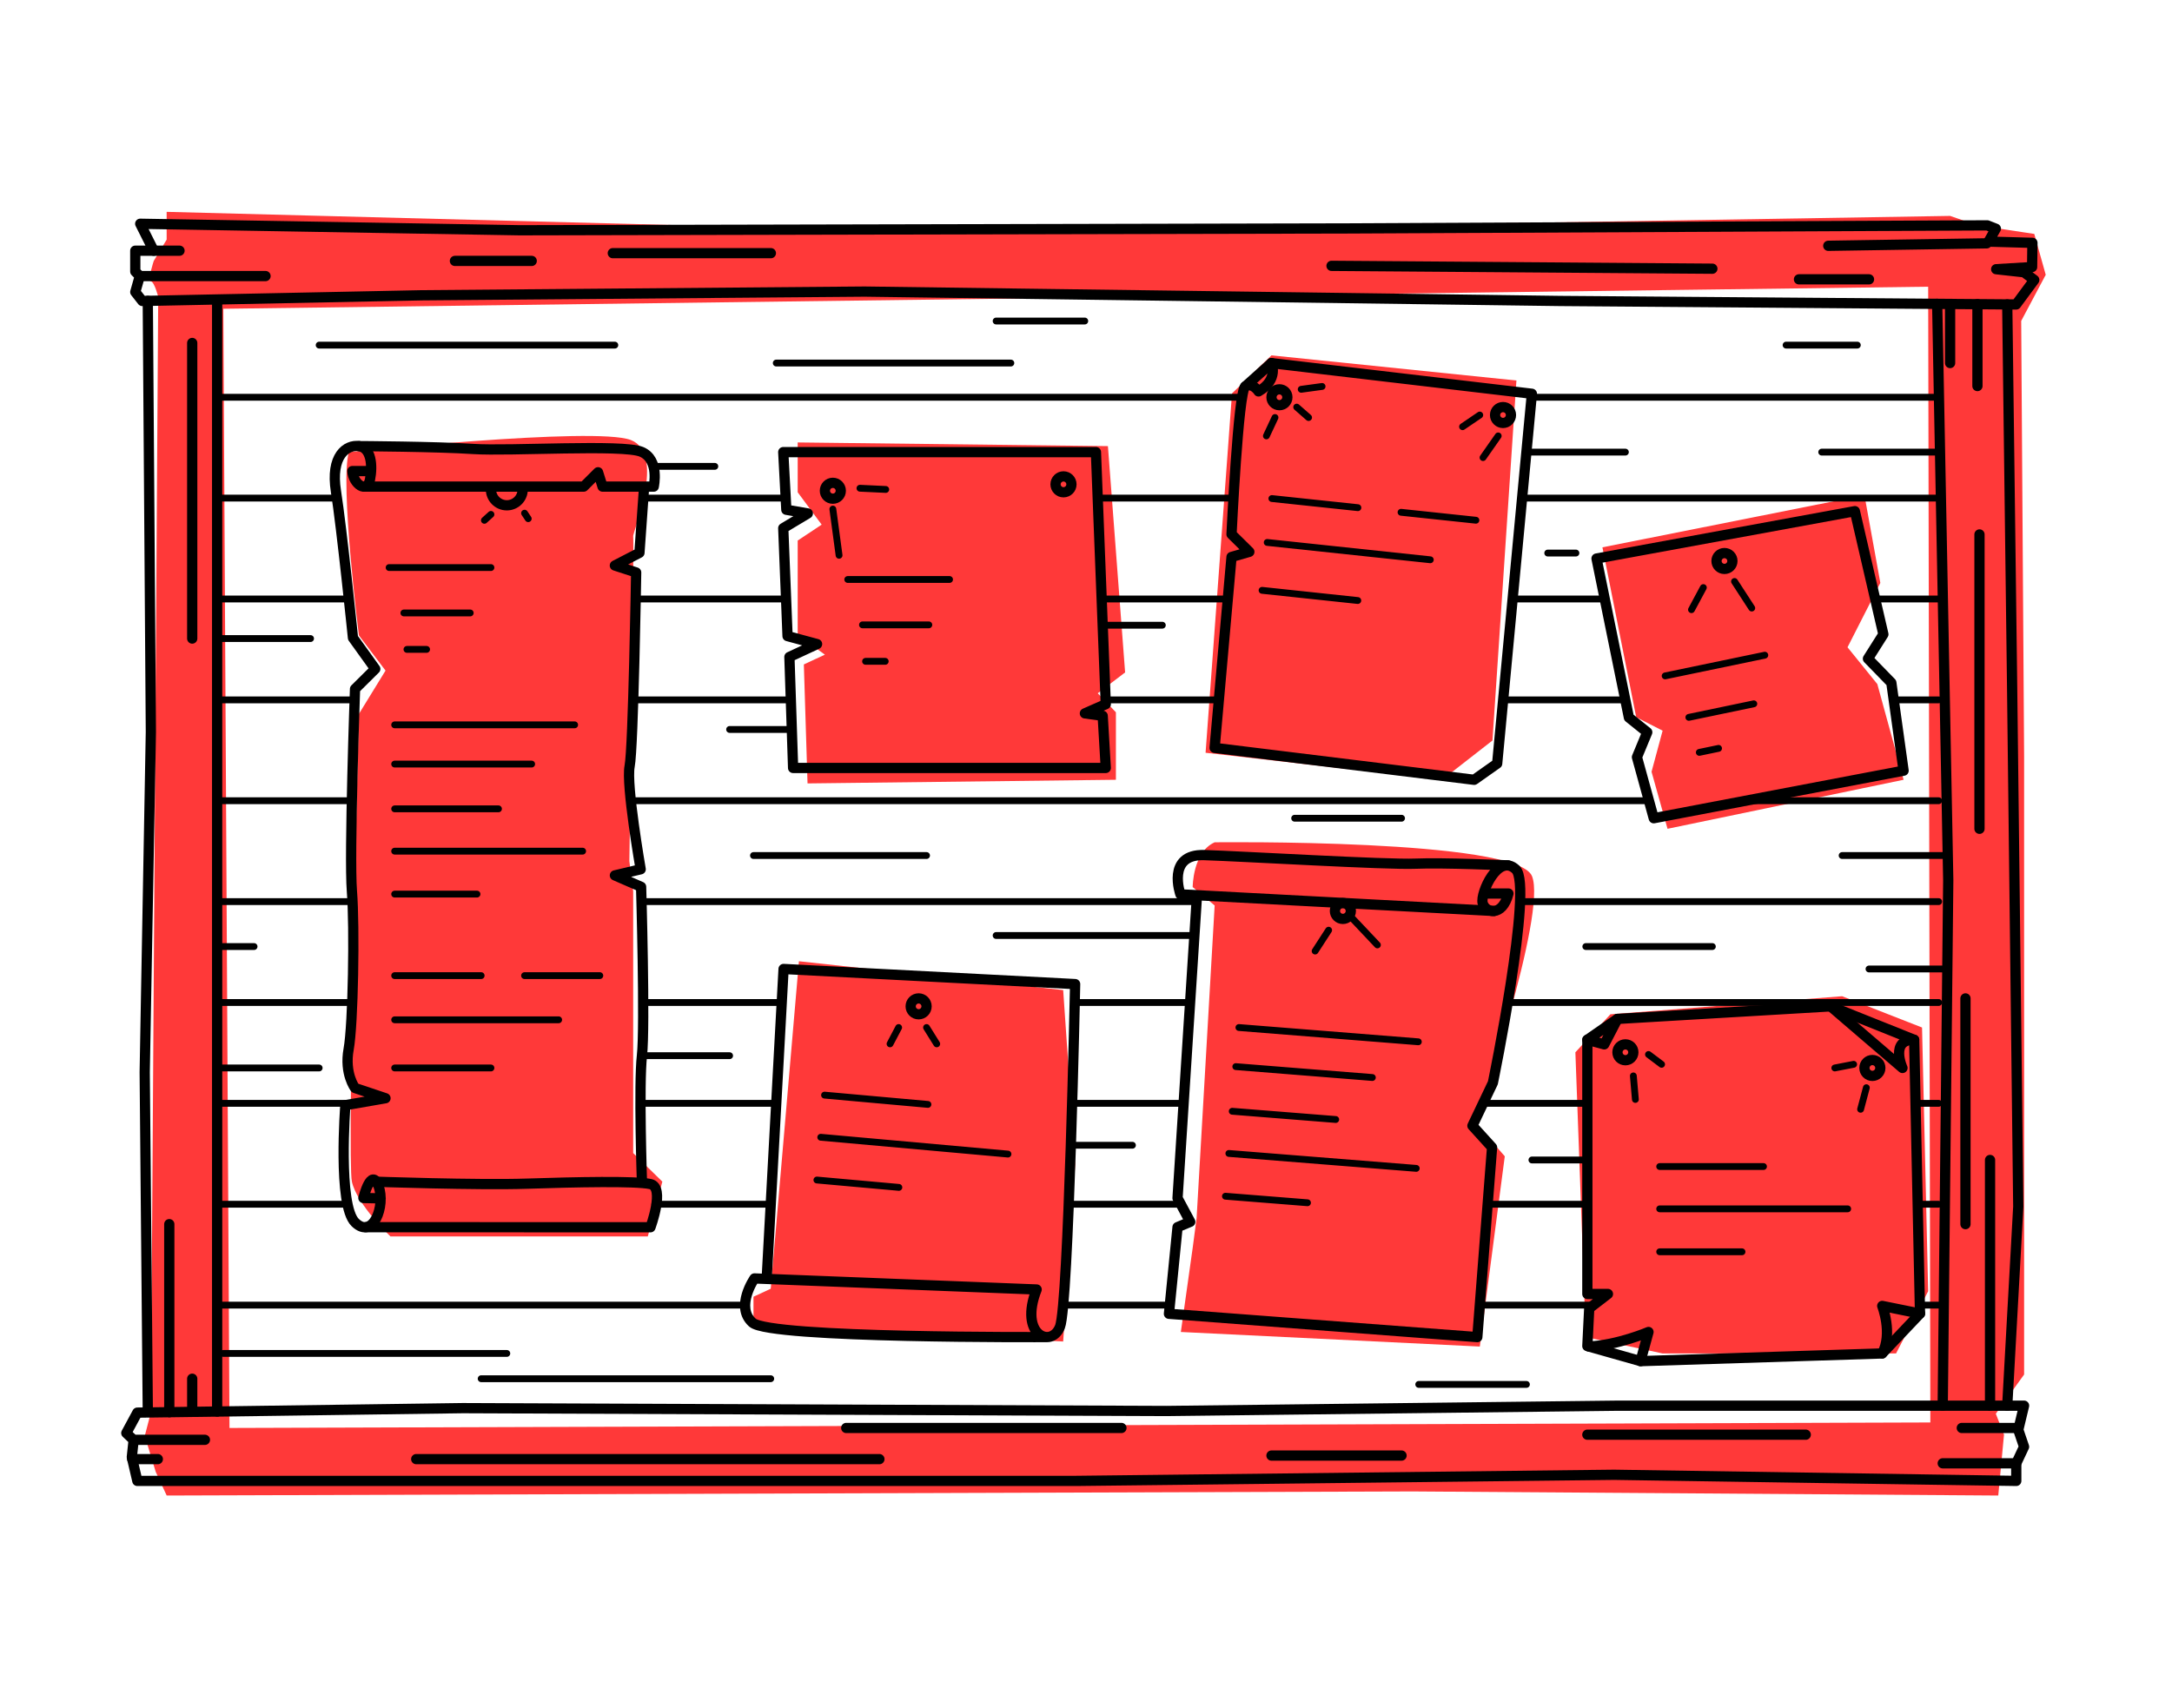
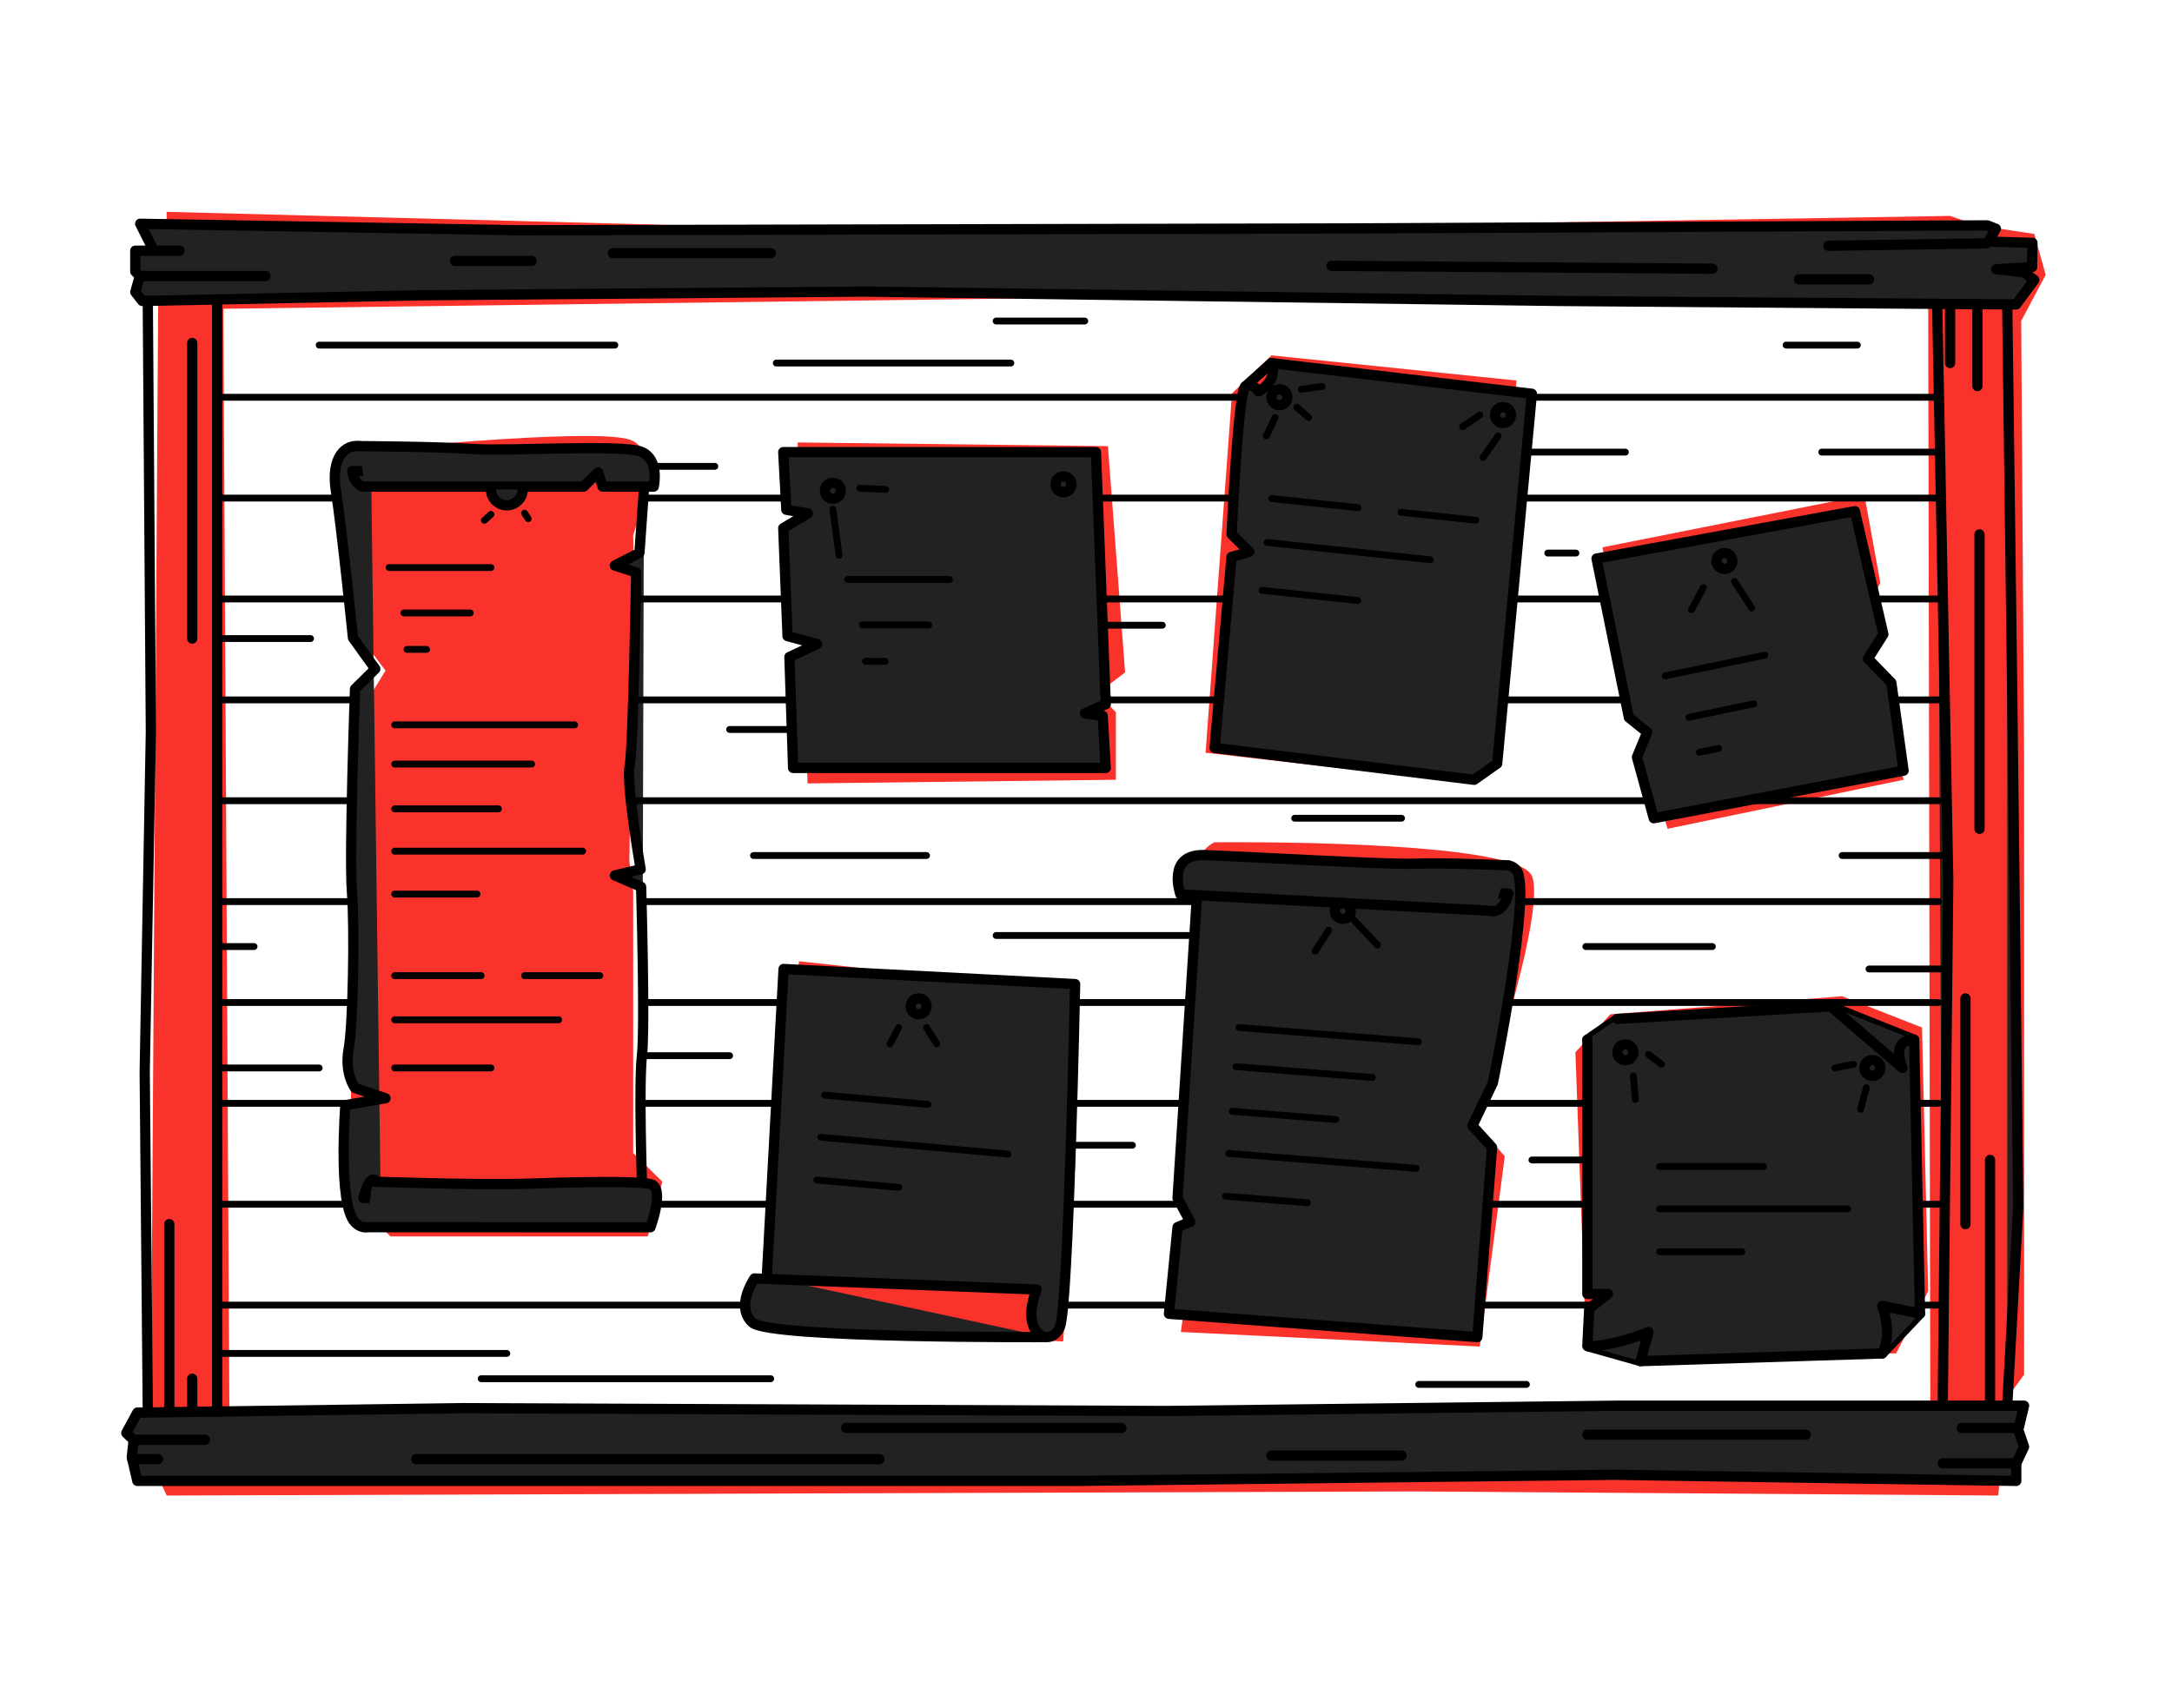
- <svg xmlns="http://www.w3.org/2000/svg" fill="none" height="500" viewBox="0 0 636 500" width="636">
-   <path d="m599.028 80.472-3.354-11.976-16.636-2.504-8.003-2.767-292.896 4.792-229.34-5.983v8.14l-3.776 6.227s-1.916 5.749-.836 5.983c1.08.244 2.142 4.548 2.142 4.548l-2.142 326.656-1.794 6.874 3.203 10.532 3.213 6.939 364.84-1.2 171.477 1.2 1.682-17.837-2.396-6.105 8.285-11.497v-181.015l-.854-127.504 7.195-13.533zm-531.827 337.676-1.804-327.735 499.204-6.461.638 332.583-498.048 1.613z" fill="#ff3939" />
-   <path d="m102.163 132.39c-2.706 8.9 2.93 53.68 2.93 53.68l7.797 10.297-7.797 12.689s-3.513 130.242-2.057 136.957c1.456 6.705 11.291 16.046 11.291 16.046h75.364l4.255-16.046-8.539-8.366v-76.628l-1.118-8.862s1.447-94.099 1.118-95.056c-.329-.956 9.788-24.223-.704-28.256-10.493-4.032-82.54 3.554-82.54 3.554z" fill="#ff3939" />
-   <path d="m233.577 129.559v14.592l7.017 9.472-7.017 4.67v27.656l7.965 5.749-6.162 2.869 1.08 34.84 90.299-1.069v-19.76l-5.316-5.571 8.012-6.105-5.035-66.265z" fill="#ff3939" />
-   <path d="m372.308 104.059-11.554 11.141-7.74 105.231 69.258 7.905 14.747-11.497 7.017-105.419z" fill="#ff3939" />
-   <path d="m469.22 160.271 9.891 49.742 7.731 3.948-3.241 12.032 4.678 16.702 69.126-14.358-7.693-28.021-8.726-10.776 9.609-18.85-4.65-25.686z" fill="#ff3939" />
-   <path d="m471.549 297.012-10.248 11.132 3.053 83.399 22.488 4.782h68.356l9.403-18.221-1.794-77.219-23.399-9.162z" fill="#ff3939" />
-   <path d="m355.672 246.65c-6.434 2.87-6.434 13.111-6.434 13.111l6.434 5.383-5.288 91.586-1.137 8.618-3.475 24.693 87.546 4.267 7.308-55.715-8.454-9.697s20.957-61.417 16.411-72.371c-4.547-10.953-92.901-9.875-92.901-9.875z" fill="#ff3939" />
-   <path d="m233.943 281.48-8.257 95.9-5.053 2.336v8.974l90.684 4.136 3.513-51.898-3.513-51.007z" fill="#ff3939" />
+ <svg xmlns="http://www.w3.org/2000/svg" color="currentColor" height="500" viewBox="0 0 636 500" width="636">
+   <style>
+         :root { fill:#222 }
+         .accent { fill: #f9322c; }
+ 
+         @media (prefers-color-scheme: dark) {
+         :root {  fill: #f9322c; }
+         .accent { fill:#dee2e6; }
+         }
+     </style>
+   <path d="m599.028 80.472-3.354-11.976-16.636-2.504-8.003-2.767-292.896 4.792-229.34-5.983v8.14l-3.776 6.227s-1.916 5.749-.836 5.983c1.08.244 2.142 4.548 2.142 4.548l-2.142 326.656-1.794 6.874 3.203 10.532 3.213 6.939 364.84-1.2 171.477 1.2 1.682-17.837-2.396-6.105 8.285-11.497v-181.015l-.854-127.504 7.195-13.533zm-531.827 337.676-1.804-327.735 499.204-6.461.638 332.583-498.048 1.613z" class="accent" />
+   <path d="m102.163 132.39c-2.706 8.9 2.93 53.68 2.93 53.68l7.797 10.297-7.797 12.689s-3.513 130.242-2.057 136.957c1.456 6.705 11.291 16.046 11.291 16.046h75.364l4.255-16.046-8.539-8.366v-76.628l-1.118-8.862s1.447-94.099 1.118-95.056c-.329-.956 9.788-24.223-.704-28.256-10.493-4.032-82.54 3.554-82.54 3.554z" class="accent" />
+   <path d="m233.577 129.559v14.592l7.017 9.472-7.017 4.67v27.656l7.965 5.749-6.162 2.869 1.08 34.84 90.299-1.069v-19.76l-5.316-5.571 8.012-6.105-5.035-66.265z" class="accent" />
+   <path d="m372.308 104.059-11.554 11.141-7.74 105.231 69.258 7.905 14.747-11.497 7.017-105.419z" class="accent" />
+   <path d="m469.22 160.271 9.891 49.742 7.731 3.948-3.241 12.032 4.678 16.702 69.126-14.358-7.693-28.021-8.726-10.776 9.609-18.85-4.65-25.686z" class="accent" />
+   <path d="m471.549 297.012-10.248 11.132 3.053 83.399 22.488 4.782h68.356l9.403-18.221-1.794-77.219-23.399-9.162z" class="accent" />
+   <path d="m355.672 246.65c-6.434 2.87-6.434 13.111-6.434 13.111l6.434 5.383-5.288 91.586-1.137 8.618-3.475 24.693 87.546 4.267 7.308-55.715-8.454-9.697s20.957-61.417 16.411-72.371c-4.547-10.953-92.901-9.875-92.901-9.875z" class="accent" />
+   <path d="m233.943 281.48-8.257 95.9-5.053 2.336v8.974l90.684 4.136 3.513-51.898-3.513-51.007z" class="accent" />
  <g stroke="#000" stroke-linecap="round" stroke-linejoin="round">
    <path d="m41.059 65.523 3.955 7.887h-5.401v6.105l1.324 1.322-1.324 4.67 2.048 2.626 82.014-1.669 129.516-1.079 203.612 2.748 133.555 1.022 5.308-7.184-2.987-2.241-8.163-.9 10.52-.628.094-7.09-12.859-.366 2.151-3.77-2.518-.985-187.154.9-242.651.535z" stroke-width="3" />
    <path d="m43.276 88.106.902 126.219-1.804 99.66.902 98.957" stroke-width="3" />
    <path d="m40.213 413.656-3.231 5.983 2.151 2.035-.535 5.036 1.616 6.94h155.659 119.277l157.481-1.791 117.765 1.791v-5.148l2.283-4.849-1.691-4.97 1.691-7.062h-118.724l-132.391 1.557-206.016-.835z" stroke-width="3" />
    <path d="m63.584 413.336v-150.17-175.06" stroke-width="3" />
    <path d="m567.24 88.981 3.241 168.804-1.616 153.838" stroke-width="3" />
    <path d="m587.755 89.156 1.438 112.593 1.794 151.568-3.232 58.303" stroke-width="3" />
    <path d="m111.462 350.916-5.053-.112s2.282-9.341 4.433-3.47c2.151 5.87-1.681 15.68-6.838 10.653-5.157-5.026-2.875-34.361-2.875-34.361l11.752-2.035-8.924-2.992s-3.184-4.192-1.869-11.375c1.315-7.184 1.794-35.796.958-46.215s.911-59.26.911-59.26l5.927-5.871-6.528-9.096s-3.307-32.327-4.979-42.858c-1.672-10.532 3.119-13.767 6.716-13.289 3.598.478 4.077 5.627 3.241 9.819s-4.913 1.313-5.157-2.513h5.486" stroke-width="3" />
    <path d="m106.831 142.491h64.092l4.198-4.192 1.315 4.192h14.992s1.795-7.906-3.597-10.185-38.617-.122-49.288-.835c-10.67-.712-33.459-.834-33.459-.834" stroke-width="3" />
    <path d="m188.554 143.324-1.315 18.559-7.195 3.714 6.237 2.035s-.836 51.364-1.916 56.747c-1.081 5.383 3.24 30.169 3.24 30.169l-7.552 1.791 7.674 3.348s1.203 40.945.245 49.441c-.959 8.497 0 36.875 0 36.875" stroke-width="3" />
    <path d="m109.17 346.012s30.698 1.078 45.089.6c14.39-.478 31.9-.835 36.211.122 4.321.956 0 12.641 0 12.641l-83.329-.018" stroke-width="3" />
    <path d="m229.35 132.391.901 16.88 6.294 1.079-7.195 4.313 1.258 31.605 8.642 2.335-8.097 3.77 1.08 32.504h91.558l-.902-15.268-5.213-.712 6.115-2.692-2.884-73.814z" stroke-width="3" />
    <path d="m368.532 114.6s-1.86-2.758-3.898-1.435c-2.039 1.322-4.021 43.279-4.021 43.279l5.214 5.149-5.214 1.5-4.95 55.912 75.993 9.341 6.744-4.755 10.164-108.288-76.265-8.975s2.245 4.82-3.777 8.29z" stroke-width="3" />
    <path d="m372.308 106.309-7.674 6.855" stroke-width="3" />
    <path d="m350.44 263.092-5.636 87.75 3.72 6.94-3.72 1.557-2.517 25.377 90.298 6.827 4.321-55.546-5.758-6.349 5.993-12.567s11.874-57.581 6.717-62.495c-5.157-4.905-10.436 6.94-9.713 9.819s5.758 4.314 7.552-2.757h-7.27" stroke-width="3" />
    <path d="m437.479 266.759-91.83-4.867s-4.198-11.854 6.952-11.497c11.15.356 53.749 2.869 61.827 2.513s27.147.497 27.147.497" stroke-width="3" />
    <path d="m464.805 304.478 4.95 1.341 3.87-7.456z" stroke-width="3" />
    <path d="m464.805 304.478v74.434h6.03l-5.485 4.22-.545 11.038 15.565 4.408 70.779-2.251 11.066-11.667-1.71-80.182-24.47-9.79-62.41 3.676" stroke-width="3" />
    <path d="m536.035 294.688 21.041 18.043s-3.776-8.347 3.42-8.262" stroke-width="3" />
    <path d="m551.149 396.327c3.147-5.833 0-13.917 0-13.917l11.066 2.242" stroke-width="3" />
    <path d="m465.275 394.301c8.444-.404 17.434-4.258 17.434-4.258l-2.339 8.534" stroke-width="3" />
    <path d="m224.531 373.893 4.913-90.151 85.376 4.427s-1.916 93.865-4.433 100.326c-2.518 6.461-12.109 2.513-6.839-10.897l-82.624-3.236s-5.758 8.262-.601 12.933c5.157 4.67 86.1 4.238 86.1 4.238" stroke-width="3" />
    <path d="m467.491 163.554 75.646-13.87 8.35 36.058-4.518 7.137 6.848 7.043 3.588 25.752-73.156 13.926-4.922-17.884 3.015-7.296-5.373-4.314z" stroke-width="3" />
    <path d="m153.056 143.324c0 2.56-2.085 4.642-4.649 4.642-2.565 0-4.65-2.082-4.65-4.642" stroke-width="3" />
    <path d="m243.872 146.034c1.286 0 2.329-1.041 2.329-2.325 0-1.285-1.043-2.326-2.329-2.326-1.287 0-2.33 1.041-2.33 2.326 0 1.284 1.043 2.325 2.33 2.325z" stroke-width="3" />
    <path d="m311.41 144.152c1.287 0 2.33-1.042 2.33-2.326 0-1.285-1.043-2.326-2.33-2.326-1.286 0-2.329 1.041-2.329 2.326 0 1.284 1.043 2.326 2.329 2.326z" stroke-width="3" />
    <path d="m374.638 118.652c1.286 0 2.329-1.042 2.329-2.326 0-1.285-1.043-2.326-2.329-2.326-1.287 0-2.33 1.041-2.33 2.326 0 1.284 1.043 2.326 2.33 2.326z" stroke-width="3" />
    <path d="m440.11 123.855c1.286 0 2.329-1.042 2.329-2.326 0-1.285-1.043-2.326-2.329-2.326-1.287 0-2.33 1.041-2.33 2.326 0 1.284 1.043 2.326 2.33 2.326z" stroke-width="3" />
    <path d="m504.952 166.601c1.287 0 2.33-1.042 2.33-2.326 0-1.285-1.043-2.326-2.33-2.326-1.286 0-2.329 1.041-2.329 2.326 0 1.284 1.043 2.326 2.329 2.326z" stroke-width="3" />
    <path d="m475.946 310.468c1.286 0 2.329-1.041 2.329-2.326 0-1.284-1.043-2.326-2.329-2.326-1.287 0-2.33 1.042-2.33 2.326 0 1.285 1.043 2.326 2.33 2.326z" stroke-width="3" />
    <path d="m548.266 315.054c1.286 0 2.329-1.041 2.329-2.326 0-1.284-1.043-2.326-2.329-2.326-1.287 0-2.33 1.042-2.33 2.326 0 1.285 1.043 2.326 2.33 2.326z" stroke-width="3" />
    <path d="m393.218 269.085c1.286 0 2.329-1.041 2.329-2.326 0-1.284-1.043-2.325-2.329-2.325-1.287 0-2.33 1.041-2.33 2.325 0 1.285 1.043 2.326 2.33 2.326z" stroke-width="3" />
    <path d="m268.99 297.011c1.286 0 2.329-1.041 2.329-2.326 0-1.284-1.043-2.326-2.329-2.326-1.287 0-2.33 1.042-2.33 2.326 0 1.285 1.043 2.326 2.33 2.326z" stroke-width="3" />
    <path d="m40.937 80.84h36.813" stroke-width="3" />
    <path d="m45.013 73.41h7.552" stroke-width="3" />
    <path d="m581.753 71.254-46.404.722" stroke-width="3" />
    <path d="m501.411 78.682-111.519-.835" stroke-width="3" />
    <path d="m179.442 74.133h46.282" stroke-width="3" />
    <path d="m133.208 76.402h22.488" stroke-width="3" />
    <path d="m526.773 81.797h20.506" stroke-width="3" />
    <path d="m56.285 100.43v86.559" stroke-width="3" />
    <path d="m49.569 413.523v-55.058" stroke-width="3" />
    <path d="m56.285 413.339v-9.612" stroke-width="3" />
    <path d="m40.035 421.617h19.97" stroke-width="3" />
    <path d="m38.729 427.273h7.487" stroke-width="3" />
    <path d="m590.987 418.148h-16.542" stroke-width="3" />
    <path d="m590.395 428.5h-21.53" stroke-width="3" />
    <path d="m464.805 420.117h63.95" stroke-width="3" />
    <path d="m121.88 427.273h135.622" stroke-width="3" />
    <path d="m247.789 418.148h80.586" stroke-width="3" />
    <path d="m372.308 426.23h38.09" stroke-width="3" />
    <path d="m571.026 89.156v17.153" stroke-width="3" />
    <path d="m579.029 89.074v23.971" stroke-width="3" />
    <path d="m575.525 292.359v66.106" stroke-width="3" />
    <path d="m582.72 411.62v-71.948" stroke-width="3" />
    <path d="m579.63 156.5v86.194" stroke-width="3" />
    <path d="m448.573 116.324h119.099" stroke-width="2" />
    <path d="m63.584 116.324h300.129" stroke-width="2" />
    <path d="m445.652 145.863h122.02" stroke-width="2" />
    <path d="m321.443 145.863h39.311" stroke-width="2" />
    <path d="m188.554 145.863h41.528" stroke-width="2" />
    <path d="m63.584 145.863h34.446" stroke-width="2" />
    <path d="m549.712 175.398h17.96" stroke-width="2" />
    <path d="m442.937 175.398h26.969" stroke-width="2" />
    <path d="m323.246 175.398h36.277" stroke-width="2" />
    <path d="m185.736 175.398h44.44" stroke-width="2" />
    <path d="m63.584 175.398h38.579" stroke-width="2" />
    <path d="m554.521 204.938h13.151" stroke-width="2" />
    <path d="m440.157 204.938h35.76" stroke-width="2" />
    <path d="m323.791 204.938h33.121" stroke-width="2" />
    <path d="m185.407 204.938h46.159" stroke-width="2" />
    <path d="m63.584 204.938h40.27" stroke-width="2" />
    <path d="m511.143 234.477h56.529" stroke-width="2" />
    <path d="m184.703 234.477h298.137" stroke-width="2" />
    <path d="m63.584 234.477h39.452" stroke-width="2" />
    <path d="m445.154 264.02h122.518" stroke-width="2" />
    <path d="m187.831 264.02h162.543" stroke-width="2" />
    <path d="m63.584 264.02h39.65" stroke-width="2" />
    <path d="m441.575 293.559h126.097" stroke-width="2" />
    <path d="m314.708 293.559h33.778" stroke-width="2" />
    <path d="m188.319 293.559h40.598" stroke-width="2" />
    <path d="m63.584 293.559h39.565" stroke-width="2" />
    <path d="m561.369 323.09h6.303" stroke-width="2" />
    <path d="m434.267 323.09h30.538" stroke-width="2" />
    <path d="m313.947 323.09h32.642" stroke-width="2" />
    <path d="m188.159 323.09h39.143" stroke-width="2" />
    <path d="m63.584 323.09h40.598" stroke-width="2" />
    <path d="m561.529 352.633h6.143" stroke-width="2" />
    <path d="m435.601 352.633h28.753" stroke-width="2" />
    <path d="m312.951 352.633h32.811" stroke-width="2" />
    <path d="m191.757 352.633h33.929" stroke-width="2" />
    <path d="m63.584 352.633h38.194" stroke-width="2" />
    <path d="m562.807 382.172h4.865" stroke-width="2" />
    <path d="m433.309 382.172h33.281" stroke-width="2" />
    <path d="m311.317 382.172h31.223" stroke-width="2" />
    <path d="m63.584 382.172h154.606" stroke-width="2" />
    <path d="m93.455 101.059h86.579" stroke-width="2" />
    <path d="m227.302 106.309h68.694" stroke-width="2" />
    <path d="m291.684 94.004h25.954" stroke-width="2" />
    <path d="m446.967 132.391h28.979" stroke-width="2" />
    <path d="m522.997 101.059h20.863" stroke-width="2" />
    <path d="m453.204 161.949h8.257" stroke-width="2" />
    <path d="m220.633 250.523h50.677" stroke-width="2" />
    <path d="m291.684 273.941h56.802" stroke-width="2" />
    <path d="m379.099 239.602h31.299" stroke-width="2" />
    <path d="m464.354 277.176h37.057" stroke-width="2" />
    <path d="m464.354 339.672h-15.781" stroke-width="2" />
    <path d="m63.584 277.176h10.812" stroke-width="2" />
    <path d="m63.584 312.73h29.871" stroke-width="2" />
    <path d="m63.584 186.988h27.354" stroke-width="2" />
    <path d="m567.24 132.391h-33.807" stroke-width="2" />
    <path d="m191.353 136.562h17.96" stroke-width="2" />
    <path d="m65.397 396.324h83.01" stroke-width="2" />
    <path d="m140.892 403.727h84.794" stroke-width="2" />
    <path d="m415.433 405.395h31.534" stroke-width="2" />
    <path d="m314.341 335.359h17.256" stroke-width="2" />
    <path d="m187.953 309.137h25.691" stroke-width="2" />
    <path d="m231.566 213.605h-17.922" stroke-width="2" />
    <path d="m322.974 183.078h17.378" stroke-width="2" />
    <path d="m570.349 250.523h-30.942" stroke-width="2" />
    <path d="m570.209 283.742h-22.93" stroke-width="2" />
    <path d="m141.841 152.364 1.916-1.735" stroke-width="2" />
    <path d="m153.601 150.273 1.071 1.613" stroke-width="2" />
    <path d="m243.872 149.074 1.822 13.533" stroke-width="2" />
    <path d="m251.809 142.969 7.553.356" stroke-width="2" />
    <path d="m373.341 122.262-2.517 5.383" stroke-width="2" />
    <path d="m379.701 119.215 3.475 3.048" stroke-width="2" />
    <path d="m381.016 113.999 6.115-.835" stroke-width="2" />
    <path d="m433.3 121.531-5.035 3.423" stroke-width="2" />
    <path d="m438.701 127.645-4.443 6.348" stroke-width="2" />
    <path d="m498.772 172.059-3.476 6.47" stroke-width="2" />
    <path d="m507.893 170.27 5.053 7.783" stroke-width="2" />
    <path d="m396.13 269.074 7.195 7.625" stroke-width="2" />
    <path d="m389.047 272.387-3.955 6.105" stroke-width="2" />
    <path d="m478.275 315.055.592 6.893" stroke-width="2" />
    <path d="m482.709 308.781 3.832 2.879" stroke-width="2" />
    <path d="m542.78 311.66-5.514 1.069" stroke-width="2" />
    <path d="m546.5 318.508-1.682 6.321" stroke-width="2" />
    <path d="m263.138 300.887-2.518 4.783" stroke-width="2" />
    <path d="m271.31 300.887 2.978 4.783" stroke-width="2" />
    <path d="m113.942 166.199h29.815" stroke-width="2" />
    <path d="m118.263 179.488h19.426" stroke-width="2" />
    <path d="m119.165 190.16h5.749" stroke-width="2" />
    <path d="m248.24 169.688h29.805" stroke-width="2" />
    <path d="m252.551 182.977h19.426" stroke-width="2" />
    <path d="m253.453 193.656h5.758" stroke-width="2" />
    <path d="m487.584 197.923 29.185-6.068" stroke-width="2" />
    <path d="m494.526 210.061 19.021-3.967" stroke-width="2" />
    <path d="m497.588 220.317 5.636-1.172" stroke-width="2" />
    <path d="m115.567 212.254h52.697" stroke-width="2" />
    <path d="m115.567 223.742h40.11" stroke-width="2" />
    <path d="m115.567 236.852h30.397" stroke-width="2" />
    <path d="m115.567 249.242h55.036" stroke-width="2" />
    <path d="m115.567 261.816h24.104" stroke-width="2" />
    <path d="m362.774 300.887 52.537 4.182" stroke-width="2" />
    <path d="m361.863 312.336 39.987 3.188" stroke-width="2" />
    <path d="m360.82 325.41 30.303 2.41" stroke-width="2" />
    <path d="m359.833 337.762 54.867 4.37" stroke-width="2" />
    <path d="m358.828 350.289 24.029 1.913" stroke-width="2" />
    <path d="m241.439 320.684 30.275 2.719" stroke-width="2" />
    <path d="m240.331 333.023 54.82 4.924" stroke-width="2" />
    <path d="m239.203 345.543 24.001 2.157" stroke-width="2" />
    <path d="m485.987 341.594h30.397" stroke-width="2" />
    <path d="m485.987 353.984h55.045" stroke-width="2" />
    <path d="m485.987 366.559h24.104" stroke-width="2" />
    <path d="m115.567 285.691h25.325" stroke-width="2" />
    <path d="m153.601 285.691h22.037" stroke-width="2" />
    <path d="m115.567 298.625h48.019" stroke-width="2" />
    <path d="m115.567 312.73h28.19" stroke-width="2" />
    <path d="m372.43 145.988 25.184 2.673" stroke-width="2" />
    <path d="m410.248 150.012 21.924 2.325" stroke-width="2" />
    <path d="m371.059 158.844 47.756 5.073" stroke-width="2" />
    <path d="m369.556 172.867 28.03 2.982" stroke-width="2" />
  </g>
</svg>
